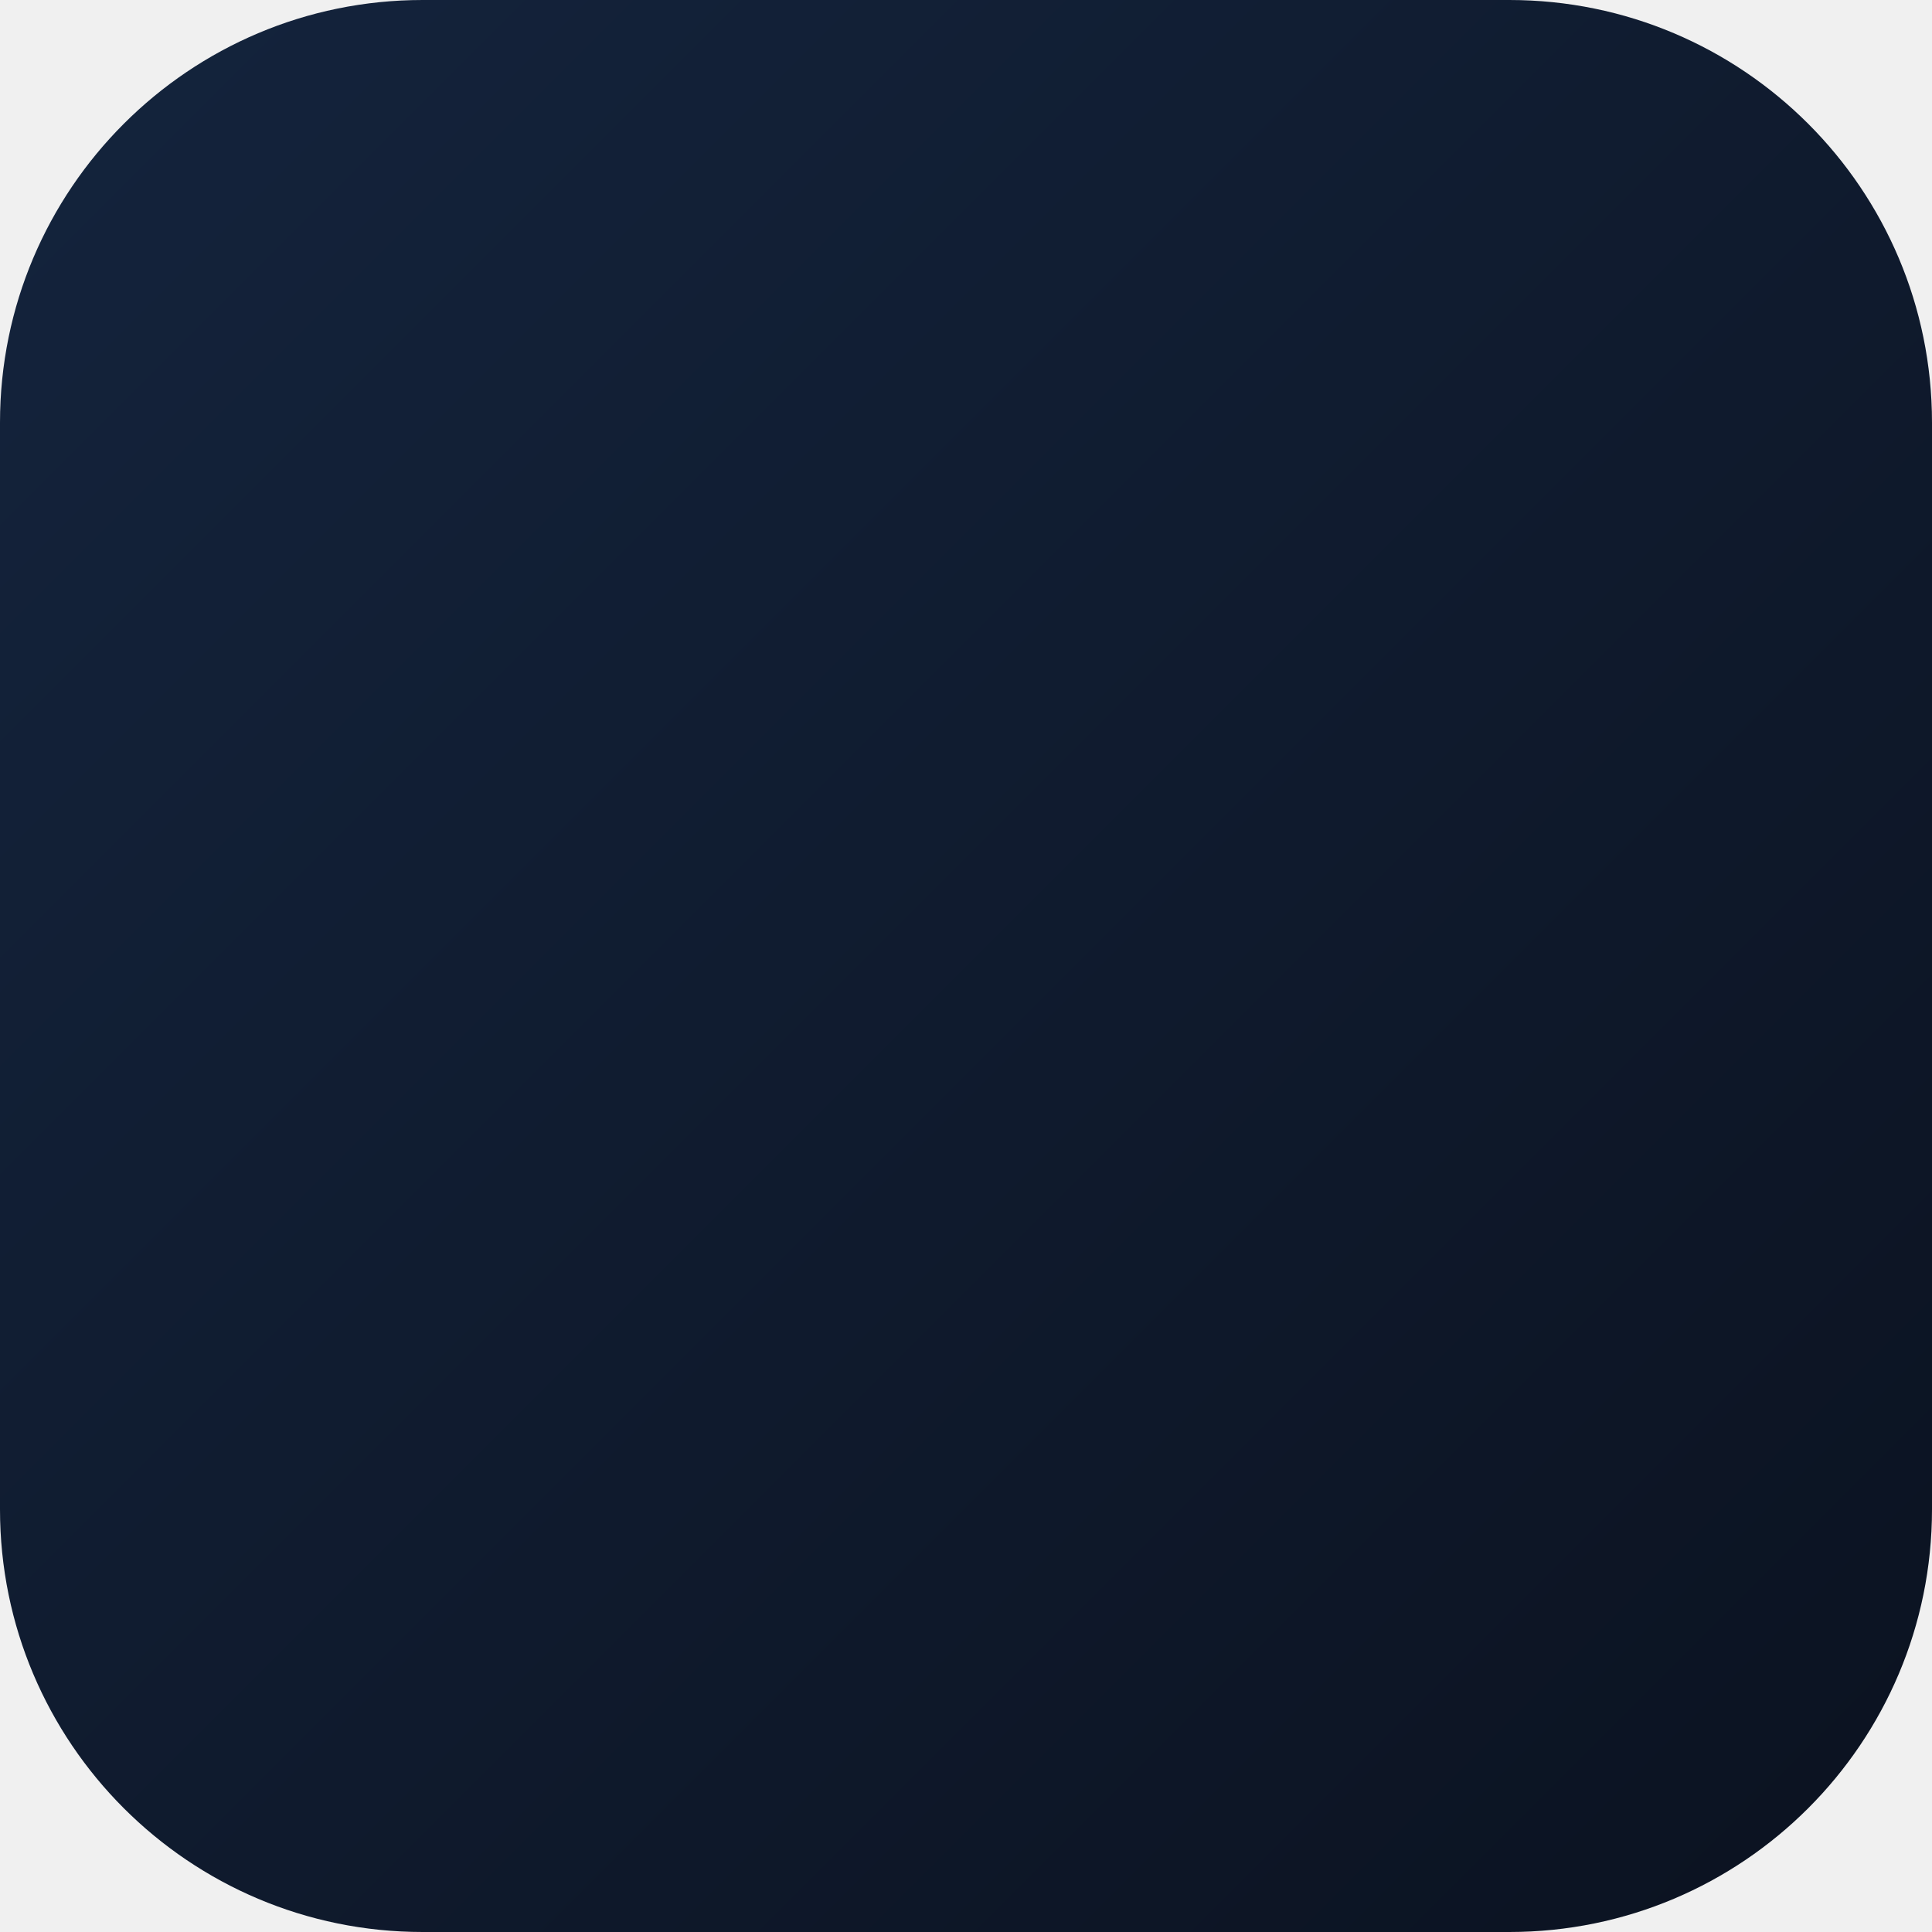
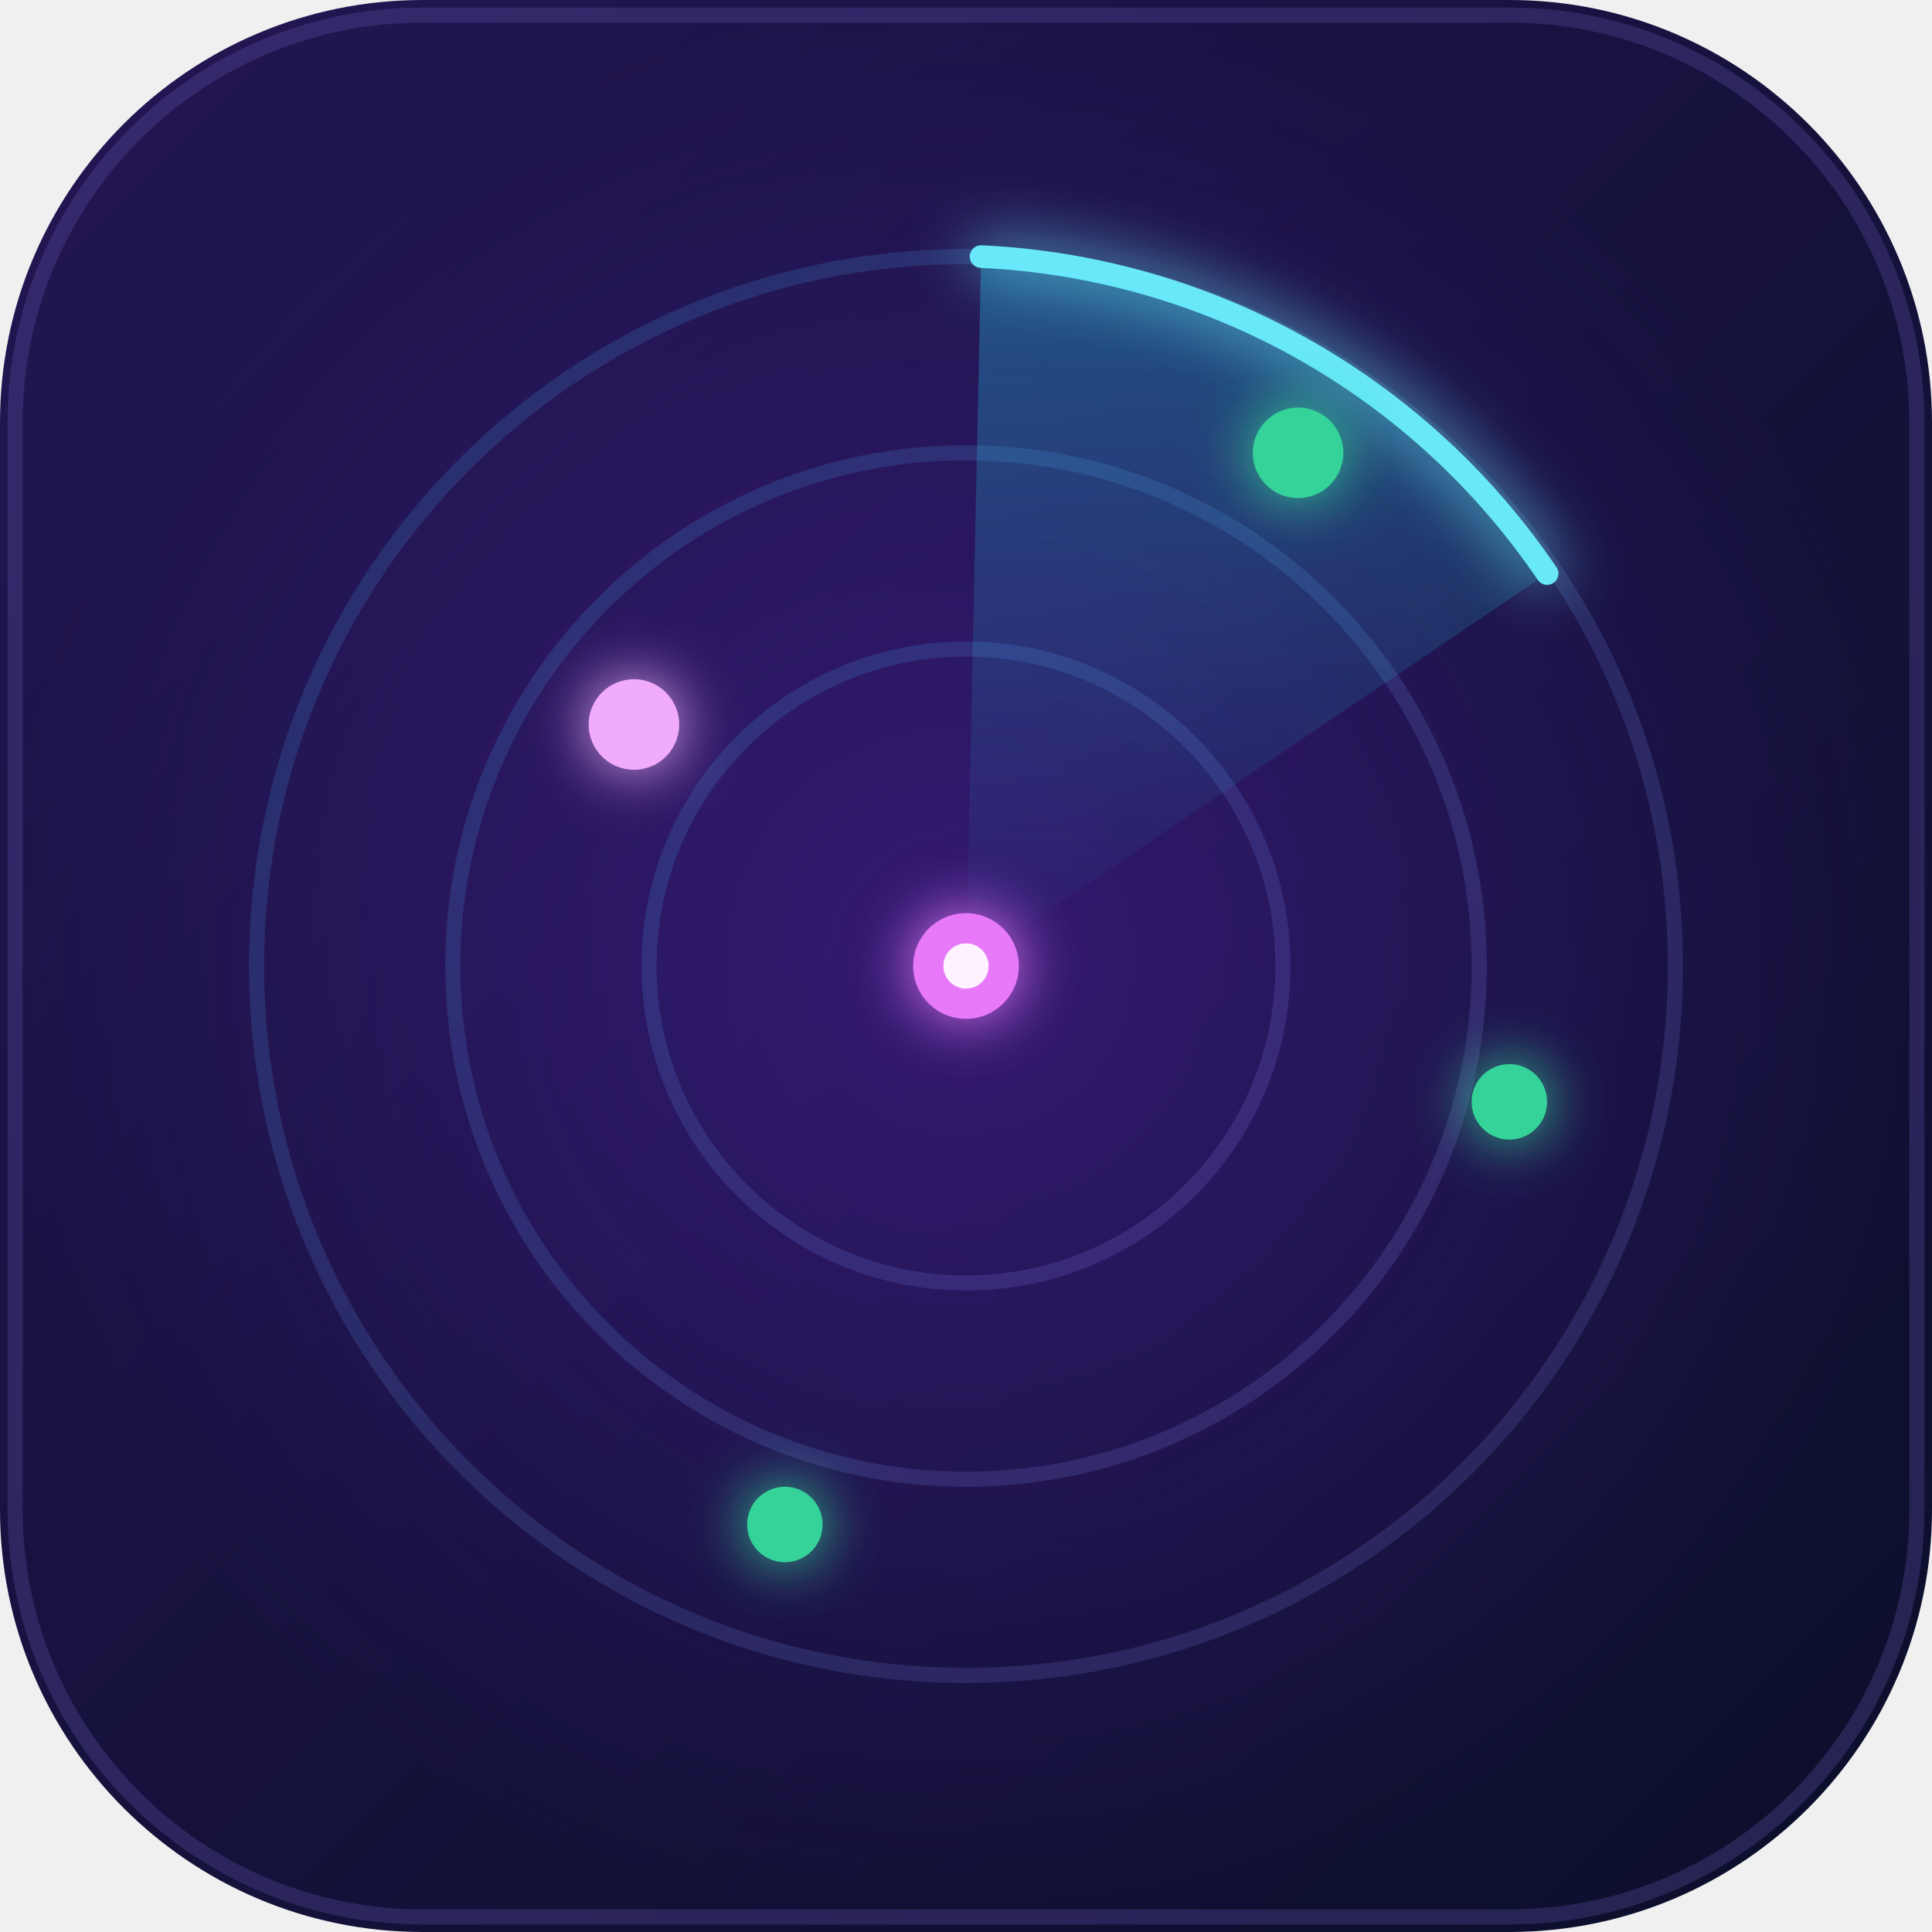
<svg xmlns="http://www.w3.org/2000/svg" viewBox="0 0 256 256">
  <defs>
    <linearGradient id="bg" x1="0" y1="0" x2="1" y2="1">
-       <stop offset="0" stop-color="#14243d" />
-       <stop offset="1" stop-color="#0b1220" />
+       <stop offset="0" stop-color="#241654" />
+       <stop offset="0.55" stop-color="#14113a" />
+       <stop offset="1" stop-color="#0b0f2a" />
    </linearGradient>
-     <linearGradient id="line" x1="0" y1="0" x2="1" y2="0">
-       <stop offset="0" stop-color="#34d399" />
-       <stop offset="1" stop-color="#60a5fa" />
+     <radialGradient id="halo" cx="0.5" cy="0.5" r="0.5">
+       <stop offset="0" stop-color="#6d28d9" stop-opacity="0.35" />
+       <stop offset="1" stop-color="#6d28d9" stop-opacity="0" />
+     </radialGradient>
+     <linearGradient id="sweep" x1="0.5" y1="0" x2="0.5" y2="1">
+       <stop offset="0" stop-color="#22d3ee" stop-opacity="0.32" />
+       <stop offset="1" stop-color="#22d3ee" stop-opacity="0" />
    </linearGradient>
+     <linearGradient id="ring" x1="0" y1="0" x2="1" y2="1">
+       <stop offset="0" stop-color="#38bdf8" />
+       <stop offset="1" stop-color="#a78bfa" />
+     </linearGradient>
+     <filter id="glow" x="-80%" y="-80%" width="260%" height="260%">
+       <feGaussianBlur stdDeviation="4" result="blur" />
+       <feMerge>
+         <feMergeNode in="blur" />
+         <feMergeNode in="SourceGraphic" />
+       </feMerge>
+     </filter>
  </defs>
  <rect width="256" height="256" rx="56" fill="url(#bg)" />
-   <g stroke="url(#line)" stroke-width="18" stroke-linecap="round" fill="none">
-     <path d="M48 128h28" />
-     <path d="M92 76v104" />
-     <path d="M128 40v176" />
-     <path d="M164 96v64" />
-     <path d="M208 128" />
+   <rect x="2" y="2" width="252" height="252" rx="54" fill="none" stroke="#5b4a9e" stroke-opacity="0.35" stroke-width="2" />
+   <rect width="256" height="256" rx="56" fill="url(#halo)" />
+   <g fill="none" stroke="url(#ring)" stroke-opacity="0.16" stroke-width="2">
+     <circle cx="128" cy="128" r="42" />
+     <circle cx="128" cy="128" r="68" />
+     <circle cx="128" cy="128" r="94" />
+     <line x1="128" y1="34" x2="128" y2="222" />
+     <line x1="34" y1="128" x2="222" y2="128" />
  </g>
+   <path d="M 128 128 L 130 34 A 96 96 0 0 1 205 76 Z" fill="url(#sweep)" />
+   <path d="M 130 34 A 96 96 0 0 1 205 76" fill="none" stroke="#67e8f9" stroke-width="3" stroke-linecap="round" filter="url(#glow)" />
+   <g filter="url(#glow)">
+     <circle cx="172" cy="60" r="6" fill="#34d399" />
+     <circle cx="200" cy="146" r="5" fill="#34d399" />
+     <circle cx="104" cy="202" r="5" fill="#34d399" />
+     <circle cx="84" cy="96" r="6" fill="#f0abfc" />
+   </g>
+   <circle cx="128" cy="128" r="7" fill="#e879f9" filter="url(#glow)" />
+   <circle cx="128" cy="128" r="3" fill="#fff" fill-opacity="0.9" />
</svg>
